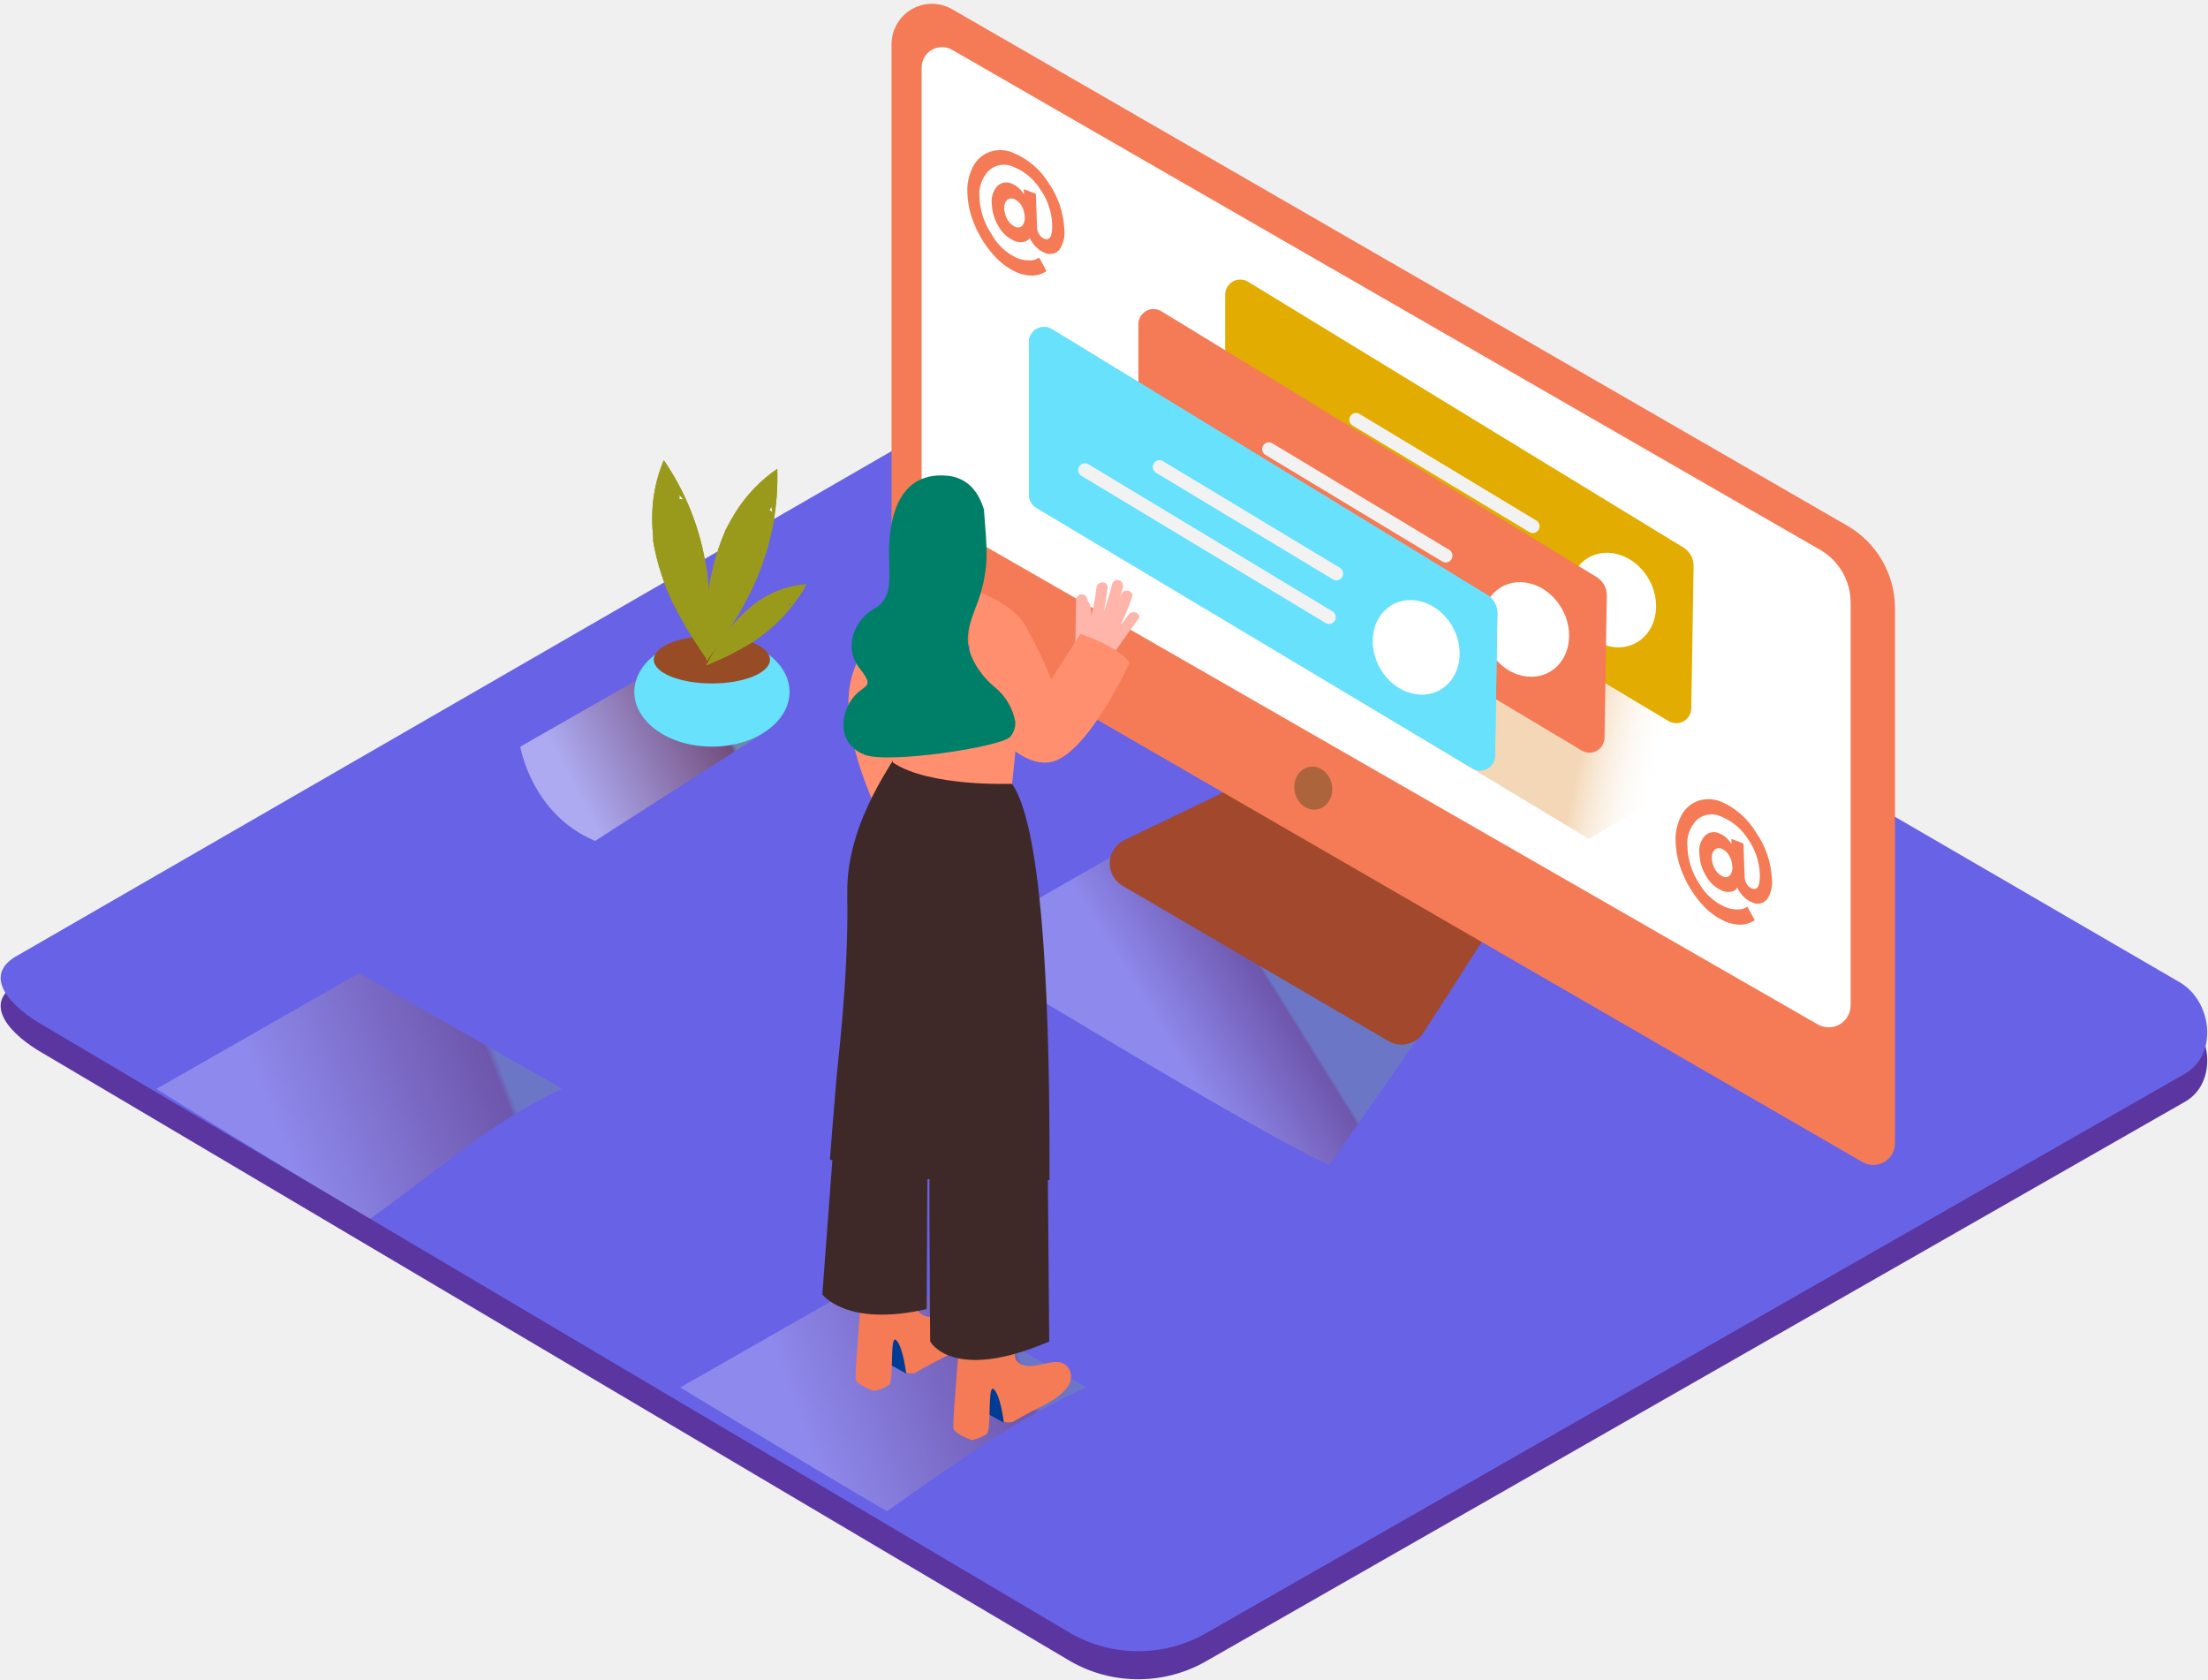
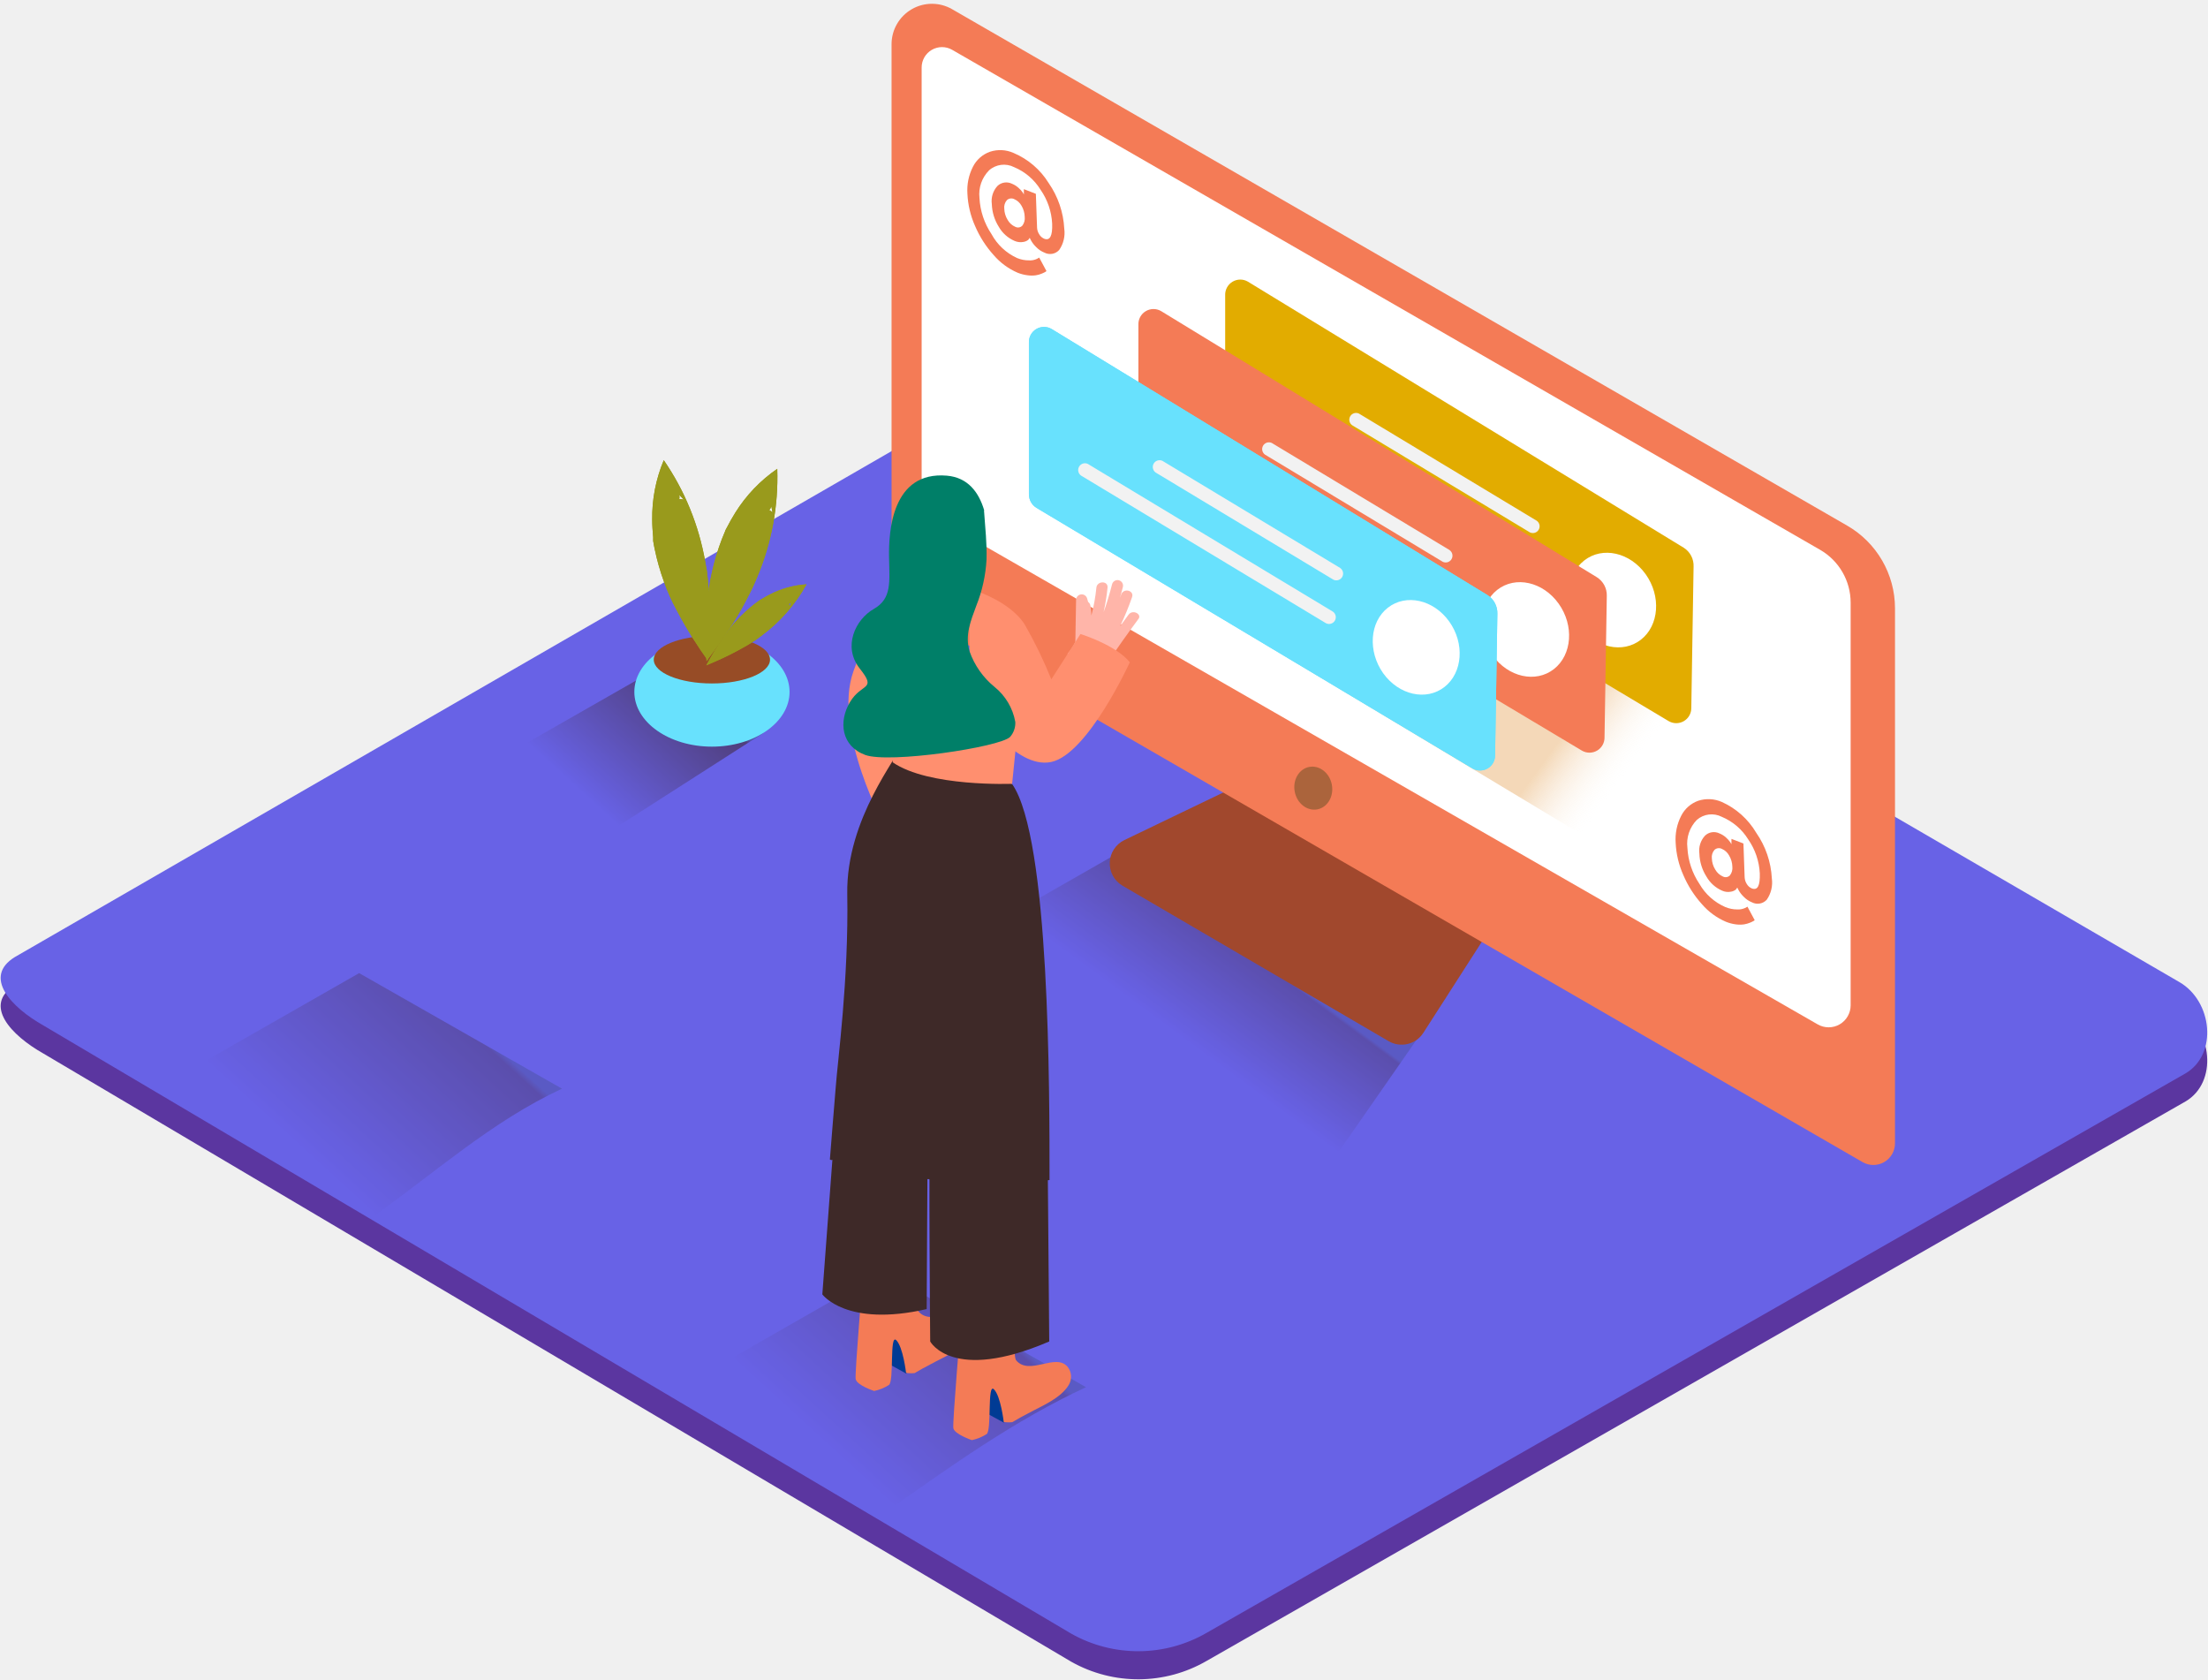
- <svg xmlns="http://www.w3.org/2000/svg" width="100%" height="100%" viewBox="0 0 472 359" version="1.1" xml:space="preserve" style="fill-rule:evenodd;clip-rule:evenodd;stroke-linejoin:round;stroke-miterlimit:2;">
-   <g>
-     <path d="M229.018,355.203L9.313,225.211C2.318,221.273 -3.677,214.821 3.138,210.589L223.625,83.367C226.93,81.315 231.952,79.968 235.321,81.93L465.916,215.937C472.91,220.003 474.166,231.329 467.196,235.433L257.972,354.998C249.049,360.181 238.015,360.26 229.019,355.203L229.018,355.203Z" style="fill:rgb(91,54,160);fill-rule:nonzero;" />
-     <path d="M229.018,349.203L9.313,219.211C2.318,215.273 -3.677,208.821 3.138,204.589L223.625,77.367C226.93,75.315 231.952,73.968 235.321,75.93L465.916,209.937C472.91,214.003 474.166,225.329 467.196,229.433L257.972,348.998C249.049,354.181 238.015,354.26 229.019,349.203L229.018,349.203Z" style="fill:rgb(104,98,230);fill-rule:nonzero;" />
-     <path d="M247.133,177.693L203.78,202.46C203.78,202.46 270.563,243.26 284.219,249.006L309.187,213.093" style="fill:url(#_Linear1);fill-rule:nonzero;" />
-     <path d="M232.157,296.513L188.792,271.798L145.428,296.565C145.428,296.565 168.013,310.365 189.599,323.038C203.307,313.328 217.027,303.517 232.157,296.513Z" style="fill:url(#_Linear2);fill-rule:nonzero;" />
-     <path d="M138.728,143.883L111.223,159.595C111.223,159.595 113.554,173.999 127.211,179.745L163.221,156.658" style="fill:url(#_Linear3);fill-rule:nonzero;" />
-     <ellipse cx="152.192" cy="147.898" rx="16.59" ry="11.697" style="fill:rgb(104,225,253);" />
-     <ellipse cx="152.179" cy="140.997" rx="12.426" ry="5.092" style="fill:rgb(151,76,38);" />
-     <path d="M151.73,132.506C151.73,130.21 151.654,127.915 151.474,125.619C151.423,125.02 151.368,124.426 151.308,123.836L151.18,122.669C151.18,122.322 151,121.386 151,121.476C150.923,121.006 150.842,120.54 150.757,120.078C149.402,112.285 146.378,104.877 141.892,98.363C140.204,102.385 139.362,106.712 139.419,111.073C139.419,112.357 139.522,113.639 139.624,114.845L139.624,115.602C139.727,116.217 139.842,116.884 139.97,117.448C140.459,119.788 141.114,122.09 141.93,124.336C142.664,126.404 143.56,128.411 144.608,130.339C145.739,132.509 146.965,134.627 148.284,136.688C149.235,138.192 150.231,139.668 151.269,141.113C151.577,138.253 151.718,135.379 151.73,132.506ZM145.21,106.687C145.276,106.392 145.276,106.085 145.21,105.79C145.526,106.114 145.838,106.448 146.145,106.79C145.837,106.702 145.517,106.668 145.197,106.687L145.21,106.687Z" style="fill:rgb(153,154,28);fill-rule:nonzero;" />
-     <path d="M155.996,134.276C157.266,132.36 158.434,130.378 159.494,128.338C159.776,127.808 160.049,127.278 160.314,126.748L160.839,125.683L161.339,124.58L161.889,123.297C164.96,115.999 166.415,108.123 166.155,100.21C162.554,102.68 159.501,105.868 157.188,109.573C156.524,110.642 155.904,111.737 155.33,112.857L155.074,113.331L155.01,113.537C154.767,114.114 154.523,114.691 154.293,115.281C153.443,117.516 152.753,119.809 152.23,122.143C151.732,124.282 151.402,126.456 151.244,128.646C151.018,131.08 150.907,133.524 150.911,135.969C150.911,137.88 150.911,139.625 151.026,141.305C152.73,139.035 154.446,136.7 155.996,134.276ZM164.452,109.022C164.652,108.796 164.801,108.529 164.887,108.239C164.981,108.684 165.062,109.112 165.131,109.522C164.931,109.322 164.701,109.154 164.451,109.022L164.452,109.022Z" style="fill:rgb(153,154,28);fill-rule:nonzero;" />
-     <path d="M155.907,139.997C157.211,139.348 158.493,138.655 159.75,137.919L160.71,137.329L161.339,136.931L161.954,136.495L162.671,135.969C166.677,133.025 169.998,129.249 172.407,124.9C169.672,125.076 167.003,125.814 164.567,127.068C163.862,127.428 163.183,127.825 162.504,128.235L162.21,128.415L162.107,128.505L161.159,129.21C159.978,130.143 158.865,131.159 157.829,132.25C156.871,133.244 155.993,134.312 155.202,135.443C154.313,136.702 153.458,137.985 152.64,139.291C152.06,140.249 151.509,141.225 150.987,142.216C152.64,141.523 154.293,140.805 155.907,139.996L155.907,139.997ZM168.615,129.095C168.796,129.038 168.963,128.941 169.102,128.812C169.008,129.086 168.906,129.355 168.794,129.62C168.761,129.441 168.7,129.268 168.615,129.107L168.615,129.095ZM151.73,132.506C151.73,130.21 151.654,127.915 151.474,125.619C151.423,125.02 151.368,124.426 151.308,123.836L151.18,122.669C151.18,122.322 151,121.386 151,121.476C150.923,121.006 150.842,120.54 150.757,120.078C149.402,112.285 146.378,104.877 141.892,98.363C140.204,102.385 139.362,106.712 139.419,111.073C139.419,112.357 139.522,113.639 139.624,114.845L139.624,115.602C139.727,116.217 139.842,116.884 139.97,117.448C140.459,119.788 141.114,122.09 141.93,124.336C142.664,126.404 143.56,128.411 144.608,130.339C145.739,132.509 146.965,134.627 148.284,136.688C149.235,138.192 150.231,139.668 151.269,141.113C151.577,138.253 151.718,135.379 151.73,132.506ZM145.21,106.687C145.276,106.392 145.276,106.085 145.21,105.79C145.526,106.114 145.838,106.448 146.145,106.79C145.837,106.702 145.517,106.668 145.197,106.687L145.21,106.687Z" style="fill:rgb(153,154,28);fill-rule:nonzero;" />
-     <path d="M155.996,134.276C157.266,132.36 158.434,130.378 159.494,128.338C159.776,127.808 160.049,127.278 160.314,126.748L160.839,125.683L161.339,124.58L161.889,123.297C164.96,115.999 166.415,108.123 166.155,100.21C162.554,102.68 159.501,105.868 157.188,109.573C156.524,110.642 155.904,111.737 155.33,112.857L155.074,113.331L155.01,113.537C154.767,114.114 154.523,114.691 154.293,115.281C153.443,117.516 152.753,119.809 152.23,122.143C151.732,124.282 151.402,126.456 151.244,128.646C151.018,131.08 150.907,133.524 150.911,135.969C150.911,137.88 150.911,139.625 151.026,141.305C152.73,139.035 154.446,136.7 155.996,134.276ZM164.452,109.022C164.652,108.796 164.801,108.529 164.887,108.239C164.981,108.684 165.062,109.112 165.131,109.522C164.931,109.322 164.701,109.154 164.451,109.022L164.452,109.022Z" style="fill:rgb(153,154,28);fill-rule:nonzero;" />
-     <path d="M155.907,139.997C157.211,139.348 158.493,138.655 159.75,137.919L160.71,137.329L161.339,136.931L161.954,136.495L162.671,135.969C166.677,133.025 169.998,129.249 172.407,124.9C169.672,125.076 167.003,125.814 164.567,127.068C163.862,127.428 163.183,127.825 162.504,128.235L162.21,128.415L162.107,128.505L161.159,129.21C159.978,130.143 158.865,131.159 157.829,132.25C156.871,133.244 155.993,134.312 155.202,135.443C154.313,136.702 153.458,137.985 152.64,139.291C152.06,140.249 151.509,141.225 150.987,142.216C152.64,141.523 154.293,140.805 155.907,139.996L155.907,139.997ZM168.615,129.095C168.796,129.038 168.963,128.941 169.102,128.812C169.008,129.086 168.906,129.355 168.794,129.62C168.761,129.441 168.7,129.268 168.615,129.107L168.615,129.095Z" style="fill:rgb(153,154,28);fill-rule:nonzero;" />
-     <path d="M264.35,168.022L240.356,179.565C238.446,180.485 237.226,182.427 237.226,184.547C237.226,186.512 238.274,188.336 239.972,189.325L296.839,222.545C299.378,224.03 302.68,223.238 304.269,220.763L318.092,199.24" style="fill:rgb(161,72,45);fill-rule:nonzero;" />
-     <path d="M394.854,112.344L203.524,1.962C200.857,0.426 197.562,0.43 194.898,1.972C192.233,3.516 190.586,6.372 190.586,9.452L190.586,124.285C190.586,126.847 191.955,129.222 194.173,130.505L398.146,248.39C399.576,249.22 401.347,249.221 402.778,248.393C404.21,247.565 405.093,246.029 405.09,244.375L405.09,130.018C405.086,122.729 401.174,115.975 394.854,112.344Z" style="fill:rgb(244,123,86);fill-rule:nonzero;" />
-     <path d="M203.537,10.646L389.089,117.526C393.117,119.85 395.608,124.161 395.609,128.812L395.609,214.888C395.607,216.562 394.712,218.113 393.265,218.953C391.818,219.792 390.029,219.797 388.577,218.967L199.348,110.304C197.908,109.477 197.017,107.938 197.017,106.277L197.017,14.429C197.017,12.874 197.844,11.437 199.188,10.657C200.53,9.878 202.192,9.874 203.538,10.646L203.537,10.646Z" style="fill:white;fill-rule:nonzero;" />
-     <g transform="matrix(0.981959,-0.189095,0.189095,0.981959,-26.7911,56.1256)">
-       <ellipse cx="280.738" cy="168.465" rx="4.036" ry="4.617" style="fill:rgb(171,100,60);" />
-     </g>
-     <path d="M253.41,127.427L339.64,179.296L382.235,154.503L306.126,110.15" style="fill:url(#_Linear4);fill-rule:nonzero;" />
-     <path d="M359.97,117.102L266.746,60.192C265.731,59.605 264.473,59.615 263.468,60.22C262.462,60.825 261.862,61.931 261.903,63.104L261.903,95.53C261.895,96.721 262.514,97.833 263.53,98.454L356.742,154.158C357.739,154.725 358.962,154.718 359.952,154.138C360.941,153.559 361.55,152.494 361.546,151.348L362.033,121.118C362.106,119.51 361.319,117.98 359.97,117.103L359.97,117.102Z" style="fill:rgb(226,172,0);fill-rule:nonzero;" />
-     <path d="M337.667,133.789C341.01,138.47 346.89,139.779 350.785,136.726C354.679,133.673 355.128,127.402 351.785,122.733C348.44,118.064 342.56,116.743 338.665,119.796C334.771,122.848 334.323,129.107 337.667,133.789Z" style="fill:white;fill-rule:nonzero;" />
-     <path d="M328.52,111.318L290.497,88.398C289.824,88.083 289.011,88.335 288.635,88.976C288.258,89.618 288.434,90.451 289.037,90.886L327.059,113.806C327.732,114.121 328.545,113.869 328.921,113.228C329.298,112.587 329.123,111.754 328.52,111.318ZM326.957,120.63L274.547,89.039C274.395,88.987 274.236,88.96 274.076,88.96C273.281,88.96 272.626,89.615 272.626,90.41C272.626,90.842 272.819,91.252 273.151,91.527L325.496,123.13C326.169,123.445 326.982,123.193 327.358,122.552C327.735,121.911 327.56,121.078 326.957,120.642L326.957,120.629L326.957,120.63Z" style="fill:rgb(242,242,242);fill-rule:nonzero;" />
-     <path d="M341.369,123.387L248.196,66.49C247.181,65.903 245.923,65.913 244.918,66.518C243.912,67.123 243.312,68.229 243.353,69.402L243.353,101.813C243.338,103.007 243.952,104.124 244.968,104.751L338.179,160.454C339.187,161.034 340.429,161.024 341.427,160.429C342.425,159.834 343.026,158.743 342.996,157.581L343.483,127.351C343.527,125.751 342.722,124.242 341.369,123.387Z" style="fill:rgb(244,123,86);fill-rule:nonzero;" />
-     <path d="M319.065,140.074C322.409,144.755 328.289,146.064 332.184,143.011C336.078,139.958 336.526,133.686 333.183,129.018C329.839,124.348 323.959,123.028 320.065,126.08C316.17,129.133 315.722,135.392 319.065,140.074Z" style="fill:white;fill-rule:nonzero;" />
-     <path d="M309.918,117.602L271.87,94.682C271.197,94.367 270.384,94.619 270.008,95.26C269.631,95.902 269.807,96.735 270.41,97.17L308.432,120.09C309.105,120.405 309.918,120.153 310.294,119.512C310.671,118.871 310.496,118.038 309.893,117.602L309.918,117.602ZM308.343,126.978L255.946,95.336C255.272,95.021 254.46,95.273 254.084,95.915C253.707,96.557 253.883,97.39 254.486,97.825L306.895,129.415C307.568,129.73 308.381,129.478 308.757,128.837C309.134,128.195 308.958,127.362 308.355,126.927L308.343,126.978Z" style="fill:rgb(242,242,242);fill-rule:nonzero;" />
-     <path d="M317.99,127.21L224.79,70.313C223.775,69.725 222.517,69.736 221.512,70.34C220.507,70.945 219.907,72.051 219.948,73.224L219.948,105.636C219.94,106.827 220.559,107.939 221.575,108.56L314.786,164.264C315.794,164.844 317.036,164.834 318.035,164.238C319.032,163.643 319.633,162.552 319.603,161.391L320.09,131.16C320.132,129.568 319.333,128.066 317.99,127.21Z" style="fill:rgb(104,225,253);fill-rule:nonzero;" />
-     <path d="M317.99,127.21L224.79,70.313C223.775,69.725 222.517,69.736 221.512,70.34C220.507,70.945 219.907,72.051 219.948,73.224L219.948,105.636C219.94,106.827 220.559,107.939 221.575,108.56L314.786,164.264C315.794,164.844 317.036,164.834 318.035,164.238C319.032,163.643 319.633,162.552 319.603,161.391L320.09,131.16C320.132,129.568 319.333,128.066 317.99,127.21Z" style="fill:rgb(104,225,253);fill-rule:nonzero;" />
-     <path d="M295.673,143.896C299.016,148.577 304.897,149.886 308.791,146.833C312.686,143.78 313.134,137.508 309.791,132.84C306.447,128.171 300.566,126.85 296.672,129.903C292.778,132.955 292.368,139.214 295.672,143.896L295.673,143.896Z" style="fill:white;fill-rule:nonzero;" />
-     <path d="M286.526,121.425L248.491,98.505C247.818,98.19 247.005,98.442 246.629,99.083C246.252,99.724 246.427,100.557 247.03,100.993L285.053,123.913C285.726,124.228 286.539,123.976 286.915,123.335C287.292,122.693 287.116,121.86 286.513,121.425L286.526,121.425ZM284.95,130.75L232.541,99.158C231.867,98.843 231.055,99.095 230.679,99.737C230.302,100.379 230.478,101.212 231.081,101.647L283.49,133.237C284.163,133.552 284.976,133.3 285.352,132.659C285.729,132.017 285.553,131.184 284.95,130.749L284.95,130.75Z" style="fill:rgb(242,242,242);fill-rule:nonzero;" />
-     <path d="M195.672,124.028C189.649,129.22 185.093,135.903 182.464,143.408C177.826,156.235 189.42,177.192 189.42,177.192L207.458,162.892" style="fill:rgb(255,143,111);fill-rule:nonzero;" />
-     <path d="M193.724,293.602L188.831,290.896L190.111,283.893C190.111,283.893 197.401,284.585 198.041,287.176" style="fill:rgb(0,59,148);fill-rule:nonzero;" />
-     <path d="M195.518,293.5C196.62,292.82 197.773,292.217 198.913,291.614C201.743,290.062 205.831,288.459 207.573,285.547C208.302,284.344 208.21,282.807 207.343,281.699C204.78,278.595 199.169,283.7 196.299,280.263C195.736,279.583 195.467,268.796 195.467,268.796L184.552,271.746C184.552,271.746 182.707,293.422 182.912,294.756C183.117,296.09 186.871,297.322 186.871,297.322C187.989,297.084 189.056,296.65 190.022,296.039C191.162,295.205 190.124,285.034 191.585,286.458C193.045,287.882 193.685,293.448 193.685,293.448C194.292,293.54 194.907,293.558 195.518,293.499L195.518,293.5Z" style="fill:rgb(244,123,86);fill-rule:nonzero;" />
-     <path d="M214.568,304.08L209.674,301.413L210.954,294.41C210.954,294.41 218.244,295.103 218.884,297.693" style="fill:rgb(0,59,148);fill-rule:nonzero;" />
-     <path d="M216.412,303.978C217.514,303.298 218.667,302.696 219.807,302.093C222.638,300.541 226.725,298.938 228.467,296.026C229.196,294.823 229.104,293.286 228.237,292.178C225.674,289.074 220.063,294.179 217.194,290.742C216.63,290.062 216.361,279.275 216.361,279.275L205.446,282.225C205.446,282.225 203.589,303.978 203.794,305.261C203.999,306.543 207.752,307.826 207.752,307.826C208.87,307.588 209.937,307.154 210.904,306.543C212.044,305.71 211.006,295.539 212.467,296.963C213.927,298.386 214.567,303.953 214.567,303.953C215.179,304.037 215.798,304.046 216.412,303.978Z" style="fill:rgb(244,123,86);fill-rule:nonzero;" />
-     <path d="M179.005,233.614L175.789,276.672C175.789,276.672 180.914,283.752 198.093,279.814L198.259,250.788M198.849,242.144C198.477,245.85 198.849,286.74 198.849,286.74C198.849,286.74 203.601,295.641 224.291,286.74L223.996,251.994" style="fill:rgb(62,41,40);fill-rule:nonzero;" />
-     <path d="M177.403,247.838C178.813,248.813 179.299,243.798 180.773,244.658C186.132,247.775 191.821,250.287 197.734,252.148L197.862,252.148C198.021,252.071 198.195,252.03 198.372,252.03C198.833,252.03 199.252,252.304 199.438,252.725C203.091,253.816 206.809,254.673 210.571,255.29C215.401,256.06 219.397,252.482 224.355,252.238C224.355,233.23 224.445,179.129 216.361,167.586L192.443,159.531C192.328,161.506 180.837,174.845 181.118,191.109C181.438,209.437 179.056,226.727 178.646,232.46C178.582,233.435 177.455,246.8 177.403,247.838Z" style="fill:rgb(62,41,40);fill-rule:nonzero;" />
-     <path d="M218.564,145.73L216.361,167.534C216.361,167.534 198.516,168.253 190.829,162.943L190.829,144.447" style="fill:rgb(255,143,111);fill-rule:nonzero;" />
-     <path d="M241.252,131.378L239.433,133.866C240.403,131.842 241.259,129.766 241.995,127.646C242.508,126.196 240.189,125.619 239.677,127.068L239.407,127.812C239.63,127.042 239.839,126.269 240.035,125.49C240.062,125.39 240.075,125.287 240.075,125.183C240.075,124.528 239.536,123.988 238.88,123.988C238.326,123.988 237.841,124.373 237.716,124.913C237.214,126.926 236.611,128.912 235.91,130.865C236.302,129.131 236.584,127.374 236.756,125.605C236.91,124.08 234.514,124.144 234.373,125.605C234.174,127.619 233.814,129.614 233.297,131.57C233.297,130.886 233.233,130.202 233.105,129.518C233.07,129.173 232.887,128.859 232.605,128.658C232.54,128.39 232.463,128.124 232.375,127.863C232.211,127.374 231.75,127.043 231.234,127.043C230.582,127.043 230.043,127.572 230.03,128.223L229.876,137.201C229.443,138.131 228.877,138.996 228.198,139.766C229.351,140.564 230.463,141.42 231.529,142.331C232.48,143.136 233.387,143.992 234.245,144.896C235.011,143.942 235.75,142.967 236.461,141.972C236.549,141.897 236.627,141.811 236.691,141.715C238.825,138.554 241.029,135.441 243.302,132.378C244.25,131.326 242.162,130.159 241.252,131.378Z" style="fill:rgb(255,181,169);fill-rule:nonzero;" />
-     <path d="M207.24,125.85C207.24,125.85 215.67,128.12 219.09,133.545C221.232,137.301 223.12,141.196 224.74,145.205L230.965,135.52C230.965,135.52 238.524,137.842 241.521,141.562C241.521,141.562 232.554,161.185 224.739,162.866C216.925,164.546 208.623,151.348 208.623,151.348C208.623,151.348 206.907,156.863 207.24,150.976" style="fill:rgb(255,143,111);fill-rule:nonzero;" />
-     <path d="M212.595,146.82C210.145,144.824 208.295,142.186 207.253,139.202C206.24,135.752 207.509,132.724 208.687,129.518C209.963,126.339 210.708,122.972 210.891,119.552C210.993,116.192 210.609,112.832 210.378,109.483C210.345,109.34 210.345,109.19 210.378,109.047C209.251,105.264 206.945,102.057 202.398,101.672C190.624,100.672 189.958,113.729 190.048,119.039C190.138,124.349 190.701,127.94 186.794,130.159C182.886,132.378 180.068,138.201 183.796,142.909C187.524,147.615 184.18,145.897 181.695,150.078C179.21,154.259 179.85,159.48 184.949,161.365C190.048,163.25 213.748,159.71 215.925,157.517C216.698,156.633 217.098,155.483 217.04,154.311C216.509,151.361 214.93,148.7 212.595,146.821L212.595,146.82Z" style="fill:rgb(0,127,104);fill-rule:nonzero;" />
-     <path d="M224.176,39.132C226.171,42.008 227.325,45.384 227.506,48.88C227.729,50.48 227.341,52.107 226.418,53.433C225.613,54.32 224.297,54.549 223.24,53.985C222.593,53.727 222.007,53.333 221.524,52.831C221.089,52.423 220.718,51.951 220.422,51.433L220.115,50.83C220.031,50.988 219.928,51.134 219.807,51.266C219.502,51.504 219.14,51.659 218.757,51.715C218.116,51.834 217.454,51.753 216.861,51.484C215.445,50.87 214.266,49.812 213.504,48.47C212.585,47.011 212.072,45.333 212.018,43.609C211.828,42.214 212.265,40.804 213.21,39.761C214.039,38.96 215.289,38.764 216.323,39.273C216.836,39.478 217.309,39.773 217.719,40.146C218.069,40.443 218.378,40.783 218.641,41.159L218.871,41.569L218.871,40.428L221.434,41.428L221.69,48.637C221.708,49.153 221.868,49.654 222.152,50.086C222.392,50.503 222.761,50.831 223.202,51.022C224.44,51.51 225.012,50.441 224.919,47.816C224.79,45.217 223.933,42.705 222.446,40.569C221.111,38.397 219.125,36.701 216.771,35.721C215.027,34.833 212.906,35.104 211.441,36.401C209.892,37.96 209.132,40.142 209.379,42.326C209.525,45.075 210.41,47.734 211.941,50.022C213.159,52.28 215.079,54.081 217.411,55.152C218.223,55.492 219.095,55.662 219.974,55.652C220.546,55.691 221.119,55.585 221.639,55.345L222.152,55.062L223.702,57.948L223.445,58.128C223.202,58.265 222.95,58.385 222.69,58.487C222.28,58.664 221.85,58.785 221.408,58.847C220.843,58.923 220.27,58.923 219.705,58.847C218.962,58.758 218.235,58.573 217.54,58.295C215.567,57.445 213.813,56.155 212.415,54.524C210.757,52.689 209.415,50.591 208.444,48.316C207.471,46.143 206.915,43.806 206.804,41.428C206.666,39.428 207.074,37.429 207.983,35.644C208.737,34.147 210.041,32.997 211.621,32.437C213.276,31.891 215.077,31.983 216.668,32.694C219.777,34.01 222.401,36.26 224.176,39.132ZM218.526,48.252C218.946,47.714 219.136,47.031 219.051,46.353C219.031,45.517 218.797,44.701 218.372,43.981C218.025,43.353 217.48,42.857 216.822,42.57C216.306,42.304 215.676,42.386 215.246,42.775C214.799,43.284 214.594,43.963 214.683,44.635C214.712,45.481 214.963,46.304 215.413,47.02C215.783,47.672 216.353,48.185 217.04,48.483C217.532,48.735 218.134,48.642 218.526,48.252M375.433,178.013C377.432,180.887 378.585,184.265 378.763,187.761C378.986,189.361 378.598,190.988 377.675,192.314C376.868,193.197 375.556,193.425 374.498,192.866C373.852,192.604 373.267,192.211 372.781,191.712C372.348,191.301 371.977,190.83 371.679,190.313L371.372,189.711C371.285,189.867 371.182,190.013 371.064,190.147C370.76,190.387 370.398,190.542 370.014,190.596C369.379,190.724 368.72,190.647 368.131,190.378C366.713,189.761 365.534,188.698 364.774,187.351C363.847,185.89 363.329,184.207 363.275,182.477C363.078,181.082 363.516,179.669 364.467,178.629C365.292,177.83 366.537,177.635 367.567,178.142C368.081,178.346 368.554,178.641 368.963,179.014C369.313,179.316 369.623,179.661 369.886,180.04L370.129,180.45L370.129,179.309L372.691,180.296L372.948,187.505C372.97,188.02 373.129,188.52 373.408,188.954C373.65,189.371 374.018,189.699 374.459,189.89C375.74,190.378 376.266,189.313 376.189,186.684C376.059,184.081 375.202,181.565 373.716,179.424C372.381,177.26 370.4,175.569 368.054,174.589C366.312,173.702 364.194,173.967 362.724,175.256C361.182,176.833 360.442,179.031 360.714,181.22C360.857,183.969 361.743,186.628 363.275,188.915C364.54,191.119 366.481,192.86 368.81,193.879C369.622,194.217 370.493,194.392 371.372,194.392C371.944,194.425 372.515,194.32 373.037,194.084L373.55,193.802L375.1,196.688L374.844,196.868C374.6,197.005 374.348,197.125 374.088,197.227C373.676,197.397 373.246,197.517 372.807,197.586C372.237,197.662 371.66,197.662 371.09,197.586C370.351,197.493 369.628,197.303 368.938,197.022C366.966,196.176 365.213,194.89 363.813,193.263C362.155,191.423 360.814,189.321 359.843,187.043C358.869,184.87 358.313,182.533 358.203,180.155C358.064,178.16 358.471,176.164 359.381,174.383C360.137,172.885 361.44,171.732 363.019,171.164C364.679,170.624 366.482,170.715 368.079,171.421C371.152,172.806 373.722,175.109 375.433,178.013ZM369.783,187.133C370.208,186.597 370.402,185.913 370.321,185.234C370.299,184.397 370.061,183.58 369.63,182.862C369.289,182.233 368.748,181.736 368.092,181.451C367.579,181.182 366.95,181.258 366.517,181.643C366.062,182.148 365.851,182.829 365.94,183.503C365.97,184.345 366.221,185.163 366.67,185.876C367.039,186.531 367.61,187.048 368.297,187.351C368.786,187.606 369.388,187.518 369.783,187.133" style="fill:rgb(244,123,86);fill-rule:nonzero;" />
-     <path d="M120.139,232.704L76.774,208L33.423,232.754C33.423,232.754 57.545,247.837 79.132,260.51C92.839,250.813 105.022,239.719 120.139,232.703L120.139,232.704Z" style="fill:url(#_Linear5);fill-rule:nonzero;" />
-   </g>
+ <svg xmlns="http://www.w3.org/2000/svg" width="472" height="359">
  <defs>
-     <linearGradient id="_Linear1" x1="0" y1="0" x2="1" y2="0" gradientUnits="userSpaceOnUse" gradientTransform="matrix(-21.4956,13.3498,-13.3498,-21.4956,268.269,203.95)">
-       <stop offset="0" style="stop-color:rgb(120,180,106);stop-opacity:0.25" />
-       <stop offset="0.03" style="stop-color:rgb(127,53,0);stop-opacity:0.25" />
-       <stop offset="1" style="stop-color:white;stop-opacity:0.25" />
+     <linearGradient x1="61.181%" y1="36.82%" x2="40.788%" y2="55.54%" id="a">
+       <stop stop-color="#78B46A" offset="0%" />
+       <stop stop-color="#7F3500" offset="3%" />
+       <stop stop-color="#FFF" offset="100%" />
    </linearGradient>
-     <linearGradient id="_Linear2" x1="0" y1="0" x2="1" y2="0" gradientUnits="userSpaceOnUse" gradientTransform="matrix(-45.3888,17.3934,-17.3934,-45.3888,216.707,286.411)">
-       <stop offset="0" style="stop-color:rgb(120,180,106);stop-opacity:0.25" />
-       <stop offset="0.03" style="stop-color:rgb(127,53,0);stop-opacity:0.25" />
-       <stop offset="1" style="stop-color:white;stop-opacity:0.25" />
+     <linearGradient x1="82.186%" y1="28.519%" x2="29.852%" y2="62.464%" id="b">
+       <stop stop-color="#78B46A" offset="0%" />
+       <stop stop-color="#7F3500" offset="3%" />
+       <stop stop-color="#FFF" offset="100%" />
    </linearGradient>
-     <linearGradient id="_Linear3" x1="0" y1="0" x2="1" y2="0" gradientUnits="userSpaceOnUse" gradientTransform="matrix(-30.7324,16.0504,-16.0504,-30.7324,153.165,151.724)">
-       <stop offset="0" style="stop-color:rgb(120,180,106);stop-opacity:0.46" />
-       <stop offset="0.03" style="stop-color:rgb(127,53,0);stop-opacity:0.46" />
-       <stop offset="1" style="stop-color:white;stop-opacity:0.46" />
+     <linearGradient x1="80.66%" y1="21.864%" x2="21.557%" y2="66.62%" id="c">
+       <stop stop-color="#78B46A" offset="0%" />
+       <stop stop-color="#7F3500" offset="3%" />
+       <stop stop-color="#FFF" offset="100%" />
    </linearGradient>
-     <linearGradient id="_Linear4" x1="0" y1="0" x2="1" y2="0" gradientUnits="userSpaceOnUse" gradientTransform="matrix(-17.4609,-3.67304,3.67304,-17.4609,357.779,152.045)">
-       <stop offset="0" style="stop-color:white;stop-opacity:0" />
-       <stop offset="0.99" style="stop-color:rgb(220,132,30);stop-opacity:0.32" />
-       <stop offset="1" style="stop-color:rgb(220,132,30);stop-opacity:0.32" />
+     <linearGradient x1="81.016%" y1="60.589%" x2="67.462%" y2="55.277%" id="d">
+       <stop stop-color="#FFF" stop-opacity="0" offset="0%" />
+       <stop stop-color="#DC841E" offset="99%" />
    </linearGradient>
-     <linearGradient id="_Linear5" x1="0" y1="0" x2="1" y2="0" gradientUnits="userSpaceOnUse" gradientTransform="matrix(-45.375,18.2667,-18.2667,-45.375,104.689,222.46)">
-       <stop offset="0" style="stop-color:rgb(120,180,106);stop-opacity:0.25" />
-       <stop offset="0.03" style="stop-color:rgb(127,53,0);stop-opacity:0.25" />
-       <stop offset="1" style="stop-color:white;stop-opacity:0.25" />
+     <linearGradient x1="82.183%" y1="27.537%" x2="29.857%" y2="62.324%" id="e">
+       <stop stop-color="#78B46A" offset="0%" />
+       <stop stop-color="#7F3500" offset="3%" />
+       <stop stop-color="#FFF" offset="100%" />
    </linearGradient>
  </defs>
+   <g fill-rule="nonzero" fill="none">
+     <path d="M229.018 355.203L9.313 225.211c-6.995-3.938-12.99-10.39-6.175-14.622L223.625 83.367c3.305-2.052 8.327-3.399 11.696-1.437l230.595 134.007c6.994 4.066 8.25 15.392 1.28 19.496L257.972 354.998a29.178 29.178 0 01-28.953.205z" fill="#5B36A0" />
+     <path d="M229.018 349.203L9.313 219.211c-6.995-3.938-12.99-10.39-6.175-14.622L223.625 77.367c3.305-2.052 8.327-3.399 11.696-1.437l230.595 134.007c6.994 4.066 8.25 15.392 1.28 19.496L257.972 348.998a29.178 29.178 0 01-28.953.205z" fill="#6862E6" />
+     <path d="M247.133 177.693L203.78 202.46s66.783 40.8 80.439 46.546l24.968-35.913" fill="url(#a)" opacity=".25" style="mix-blend-mode:multiply" />
+     <path d="M232.157 296.513l-43.365-24.715-43.364 24.767s22.585 13.8 44.171 26.473c13.708-9.71 27.428-19.521 42.558-26.525z" fill="url(#b)" opacity=".25" style="mix-blend-mode:multiply" />
+     <path d="M138.728 143.883l-27.505 15.712s2.331 14.404 15.988 20.15l36.01-23.087" fill="url(#c)" opacity=".46" style="mix-blend-mode:multiply" />
+     <ellipse fill="#68E1FD" cx="152.192" cy="147.898" rx="16.59" ry="11.697" />
+     <ellipse fill="#974C26" cx="152.179" cy="140.997" rx="12.426" ry="5.092" />
+     <path d="M151.73 132.506c0-2.296-.076-4.591-.256-6.887-.051-.599-.106-1.193-.166-1.783l-.128-1.167c0-.347-.18-1.283-.18-1.193-.077-.47-.158-.936-.243-1.398a54.855 54.855 0 00-8.865-21.715 31.778 31.778 0 00-2.473 12.71c0 1.284.103 2.566.205 3.772v.757c.103.615.218 1.282.346 1.846a50.222 50.222 0 001.96 6.888 41.928 41.928 0 002.678 6.003 82.454 82.454 0 003.676 6.349 90.88 90.88 0 002.985 4.425c.308-2.86.449-5.734.461-8.607zm-6.52-25.819a2.067 2.067 0 000-.897c.316.324.628.658.935 1a2.84 2.84 0 00-.948-.103h.013z" fill="#999A1C" />
+     <path d="M155.996 134.276a65.015 65.015 0 003.498-5.938c.282-.53.555-1.06.82-1.59l.525-1.065.5-1.103.55-1.283a54.876 54.876 0 004.266-23.087 31.728 31.728 0 00-8.967 9.363 45.938 45.938 0 00-1.858 3.284l-.256.474-.064.206c-.243.577-.487 1.154-.717 1.744a50.22 50.22 0 00-2.063 6.862 41.95 41.95 0 00-.986 6.503 77.621 77.621 0 00-.333 7.323c0 1.911 0 3.656.115 5.336 1.704-2.27 3.42-4.605 4.97-7.029zm8.456-25.254c.2-.226.349-.493.435-.783.094.445.175.873.244 1.283-.2-.2-.43-.368-.68-.5z" fill="#999A1C" />
+     <path d="M155.907 139.997a64.687 64.687 0 003.843-2.078l.96-.59.629-.398.615-.436.717-.526a34.464 34.464 0 009.736-11.069 19.928 19.928 0 00-7.84 2.168c-.705.36-1.384.757-2.063 1.167l-.294.18-.103.09-.948.705a31.541 31.541 0 00-3.33 3.04 26.351 26.351 0 00-2.627 3.193 83.516 83.516 0 00-2.562 3.848 55.792 55.792 0 00-1.653 2.925c1.653-.693 3.306-1.411 4.92-2.22zm12.708-10.902a1.28 1.28 0 00.487-.283c-.094.274-.196.543-.308.808a1.797 1.797 0 00-.179-.513v-.012zM151.73 132.506c0-2.296-.076-4.591-.256-6.887-.051-.599-.106-1.193-.166-1.783l-.128-1.167c0-.347-.18-1.283-.18-1.193-.077-.47-.158-.936-.243-1.398a54.855 54.855 0 00-8.865-21.715 31.778 31.778 0 00-2.473 12.71c0 1.284.103 2.566.205 3.772v.757c.103.615.218 1.282.346 1.846a50.222 50.222 0 001.96 6.888 41.928 41.928 0 002.678 6.003 82.454 82.454 0 003.676 6.349 90.88 90.88 0 002.985 4.425c.308-2.86.449-5.734.461-8.607zm-6.52-25.819a2.067 2.067 0 000-.897c.316.324.628.658.935 1a2.84 2.84 0 00-.948-.103h.013z" fill="#999A1C" />
+     <path d="M155.996 134.276a65.015 65.015 0 003.498-5.938c.282-.53.555-1.06.82-1.59l.525-1.065.5-1.103.55-1.283a54.876 54.876 0 004.266-23.087 31.728 31.728 0 00-8.967 9.363 45.938 45.938 0 00-1.858 3.284l-.256.474-.064.206c-.243.577-.487 1.154-.717 1.744a50.22 50.22 0 00-2.063 6.862 41.95 41.95 0 00-.986 6.503 77.621 77.621 0 00-.333 7.323c0 1.911 0 3.656.115 5.336 1.704-2.27 3.42-4.605 4.97-7.029zm8.456-25.254c.2-.226.349-.493.435-.783.094.445.175.873.244 1.283-.2-.2-.43-.368-.68-.5z" fill="#999A1C" />
+     <path d="M155.907 139.997a64.687 64.687 0 003.843-2.078l.96-.59.629-.398.615-.436.717-.526a34.464 34.464 0 009.736-11.069 19.928 19.928 0 00-7.84 2.168c-.705.36-1.384.757-2.063 1.167l-.294.18-.103.09-.948.705a31.541 31.541 0 00-3.33 3.04 26.351 26.351 0 00-2.627 3.193 83.516 83.516 0 00-2.562 3.848 55.792 55.792 0 00-1.653 2.925c1.653-.693 3.306-1.411 4.92-2.22zm12.708-10.902a1.28 1.28 0 00.487-.283c-.094.274-.196.543-.308.808a1.797 1.797 0 00-.179-.513v-.012z" fill="#999A1C" />
+     <path d="M264.35 168.022l-23.994 11.543a5.53 5.53 0 00-.384 9.76l56.867 33.22a5.518 5.518 0 007.43-1.782l13.823-21.523" fill="#A1482D" />
+     <path d="M394.854 112.344L203.524 1.962a8.626 8.626 0 00-8.626.01 8.644 8.644 0 00-4.312 7.48v114.833a7.184 7.184 0 003.587 6.22L398.146 248.39a4.62 4.62 0 004.632.003 4.631 4.631 0 002.312-4.018V130.018a20.398 20.398 0 00-10.236-17.674z" fill="#F47B56" />
+     <path d="M203.537 10.646l185.552 106.88a13.034 13.034 0 016.52 11.286v86.076a4.708 4.708 0 01-2.344 4.065 4.697 4.697 0 01-4.688.014L199.348 110.304a4.643 4.643 0 01-2.331-4.027V14.429c0-1.555.827-2.992 2.171-3.772a4.351 4.351 0 014.35-.011z" fill="#FFF" />
+     <ellipse fill="#AB643C" transform="rotate(-10.9 280.738 168.465)" cx="280.738" cy="168.465" rx="4.036" ry="4.617" />
+     <path fill="url(#d)" opacity=".32" d="M253.41 127.427l86.23 51.869 42.595-24.793-76.109-44.353" />
+     <path d="M359.97 117.102l-93.224-56.91a3.225 3.225 0 00-3.278.028 3.233 3.233 0 00-1.565 2.884V95.53a3.4 3.4 0 001.627 2.924l93.212 55.704c.997.567 2.22.56 3.21-.02a3.22 3.22 0 001.594-2.79l.487-30.23a4.542 4.542 0 00-2.063-4.015z" fill="#E2AC00" />
+     <path d="M337.667 133.789c3.343 4.681 9.223 5.99 13.118 2.937 3.894-3.053 4.343-9.324 1-13.993-3.345-4.669-9.225-5.99-13.12-2.937-3.894 3.052-4.342 9.311-.998 13.993z" fill="#FFF" />
+     <path d="M328.52 111.318l-38.023-22.92a1.447 1.447 0 00-1.862.578 1.45 1.45 0 00.402 1.91l38.022 22.92a1.447 1.447 0 001.862-.578 1.45 1.45 0 00-.401-1.91zM326.957 120.63l-52.41-31.591a1.45 1.45 0 00-1.396 2.488l52.345 31.603a1.447 1.447 0 001.862-.578 1.45 1.45 0 00-.401-1.91v-.013z" fill="#F2F2F2" />
+     <path d="M341.369 123.387L248.196 66.49a3.225 3.225 0 00-3.278.028 3.233 3.233 0 00-1.565 2.884v32.411a3.4 3.4 0 001.615 2.938l93.211 55.703c1.008.58 2.25.57 3.248-.025a3.22 3.22 0 001.569-2.848l.487-30.23a4.542 4.542 0 00-2.114-3.964z" fill="#F47B56" />
+     <path d="M319.065 140.074c3.344 4.681 9.224 5.99 13.119 2.937 3.894-3.053 4.342-9.325.999-13.993-3.344-4.67-9.224-5.99-13.118-2.938-3.895 3.053-4.343 9.312-1 13.994z" fill="#FFF" />
+     <path d="M309.918 117.602l-38.048-22.92a1.447 1.447 0 00-1.862.578 1.45 1.45 0 00.402 1.91l38.022 22.92a1.447 1.447 0 001.862-.578 1.45 1.45 0 00-.401-1.91h.025zM308.343 126.978l-52.397-31.642a1.447 1.447 0 00-1.862.579 1.45 1.45 0 00.402 1.91l52.409 31.59a1.447 1.447 0 001.862-.578 1.45 1.45 0 00-.402-1.91l-.012.051z" fill="#F2F2F2" />
+     <path d="M317.99 127.21l-93.2-56.897a3.225 3.225 0 00-3.278.027 3.233 3.233 0 00-1.564 2.884v32.412a3.4 3.4 0 001.627 2.924l93.211 55.704c1.008.58 2.25.57 3.249-.026a3.22 3.22 0 001.568-2.847l.487-30.231a4.542 4.542 0 00-2.1-3.95z" fill="#68E1FD" />
+     <path d="M317.99 127.21l-93.2-56.897a3.225 3.225 0 00-3.278.027 3.233 3.233 0 00-1.564 2.884v32.412a3.4 3.4 0 001.627 2.924l93.211 55.704c1.008.58 2.25.57 3.249-.026a3.22 3.22 0 001.568-2.847l.487-30.231a4.542 4.542 0 00-2.1-3.95z" fill="#68E1FD" />
+     <path d="M295.673 143.896c3.343 4.681 9.224 5.99 13.118 2.937 3.895-3.053 4.343-9.325 1-13.993-3.344-4.669-9.225-5.99-13.119-2.937-3.894 3.052-4.304 9.311-1 13.993z" fill="#FFF" />
+     <path d="M286.526 121.425l-38.035-22.92a1.447 1.447 0 00-1.862.578 1.45 1.45 0 00.401 1.91l38.023 22.92a1.447 1.447 0 001.862-.578 1.45 1.45 0 00-.402-1.91h.013zM284.95 130.75l-52.409-31.592a1.447 1.447 0 00-1.862.579 1.45 1.45 0 00.402 1.91l52.409 31.59a1.447 1.447 0 001.862-.578 1.45 1.45 0 00-.402-1.91z" fill="#F2F2F2" />
+     <path d="M195.672 124.028a45.406 45.406 0 00-13.208 19.38c-4.638 12.827 6.956 33.784 6.956 33.784l18.038-14.3" fill="#FF8F6F" />
+     <path d="M193.724 293.602l-4.893-2.706 1.28-7.003s7.29.692 7.93 3.283" fill="#003B94" />
+     <path d="M195.518 293.5c1.102-.68 2.255-1.283 3.395-1.886 2.83-1.552 6.918-3.155 8.66-6.067a3.39 3.39 0 00-.23-3.848c-2.563-3.104-8.174 2.001-11.044-1.436-.563-.68-.832-11.467-.832-11.467l-10.915 2.95s-1.845 21.676-1.64 23.01c.205 1.334 3.959 2.566 3.959 2.566a9.666 9.666 0 003.151-1.283c1.14-.834.102-11.005 1.563-9.581 1.46 1.424 2.1 6.99 2.1 6.99.607.092 1.222.11 1.833.051z" fill="#F47B56" />
+     <path d="M214.568 304.08l-4.894-2.667 1.28-7.003s7.29.693 7.93 3.283" fill="#003B94" />
+     <path d="M216.412 303.978c1.102-.68 2.255-1.282 3.395-1.885 2.831-1.552 6.918-3.155 8.66-6.067a3.39 3.39 0 00-.23-3.848c-2.563-3.104-8.174 2.001-11.043-1.436-.564-.68-.833-11.467-.833-11.467l-10.915 2.95s-1.857 21.753-1.652 23.036c.205 1.282 3.958 2.565 3.958 2.565a9.666 9.666 0 003.152-1.283c1.14-.833.102-11.004 1.563-9.58 1.46 1.423 2.1 6.99 2.1 6.99a7.498 7.498 0 001.845.025z" fill="#F47B56" />
+     <path d="M179.005 233.614l-3.216 43.058s5.125 7.08 22.304 3.142l.166-29.026M198.849 242.144c-.372 3.706 0 44.596 0 44.596s4.752 8.901 25.442 0l-.295-34.746" fill="#3E2928" />
+     <path d="M177.403 247.838c1.41.975 1.896-4.04 3.37-3.18a83.77 83.77 0 0016.961 7.49h.128a1.165 1.165 0 011.576.577 89.585 89.585 0 0011.133 2.565c4.83.77 8.826-2.808 13.784-3.052 0-19.008.09-73.109-7.994-84.652l-23.918-8.055c-.115 1.975-11.606 15.314-11.325 31.578.32 18.328-2.062 35.618-2.472 41.351-.064.975-1.191 14.34-1.243 15.378z" fill="#3E2928" />
+     <path d="M218.564 145.73l-2.203 21.804s-17.845.719-25.532-4.591v-18.496" fill="#FF8F6F" />
+     <path d="M241.252 131.378l-1.819 2.488c.97-2.024 1.826-4.1 2.562-6.22.513-1.45-1.806-2.027-2.318-.578l-.27.744c.223-.77.432-1.543.628-2.322a1.195 1.195 0 10-2.319-.577 62.236 62.236 0 01-1.806 5.952 42.54 42.54 0 00.846-5.26c.154-1.525-2.242-1.461-2.383 0a37.916 37.916 0 01-1.076 5.965c0-.684-.064-1.368-.192-2.052a1.206 1.206 0 00-.5-.86 9.29 9.29 0 00-.23-.795 1.204 1.204 0 00-2.345.36l-.154 8.978c-.433.93-.999 1.795-1.678 2.565a41.64 41.64 0 013.331 2.565 34.337 34.337 0 012.716 2.565 65.716 65.716 0 002.216-2.924c.088-.075.166-.161.23-.257a255.44 255.44 0 016.611-9.337c.948-1.052-1.14-2.219-2.05-1z" fill="#FFB5A9" />
+     <path d="M207.24 125.85s8.43 2.27 11.85 7.695a96.553 96.553 0 015.65 11.66l6.225-9.685s7.559 2.322 10.556 6.042c0 0-8.967 19.623-16.782 21.304-7.814 1.68-16.116-11.518-16.116-11.518s-1.716 5.515-1.383-.372" fill="#FF8F6F" />
+     <path d="M212.595 146.82a17.097 17.097 0 01-5.342-7.618c-1.013-3.45.256-6.478 1.434-9.684a31.237 31.237 0 002.204-9.966c.102-3.36-.282-6.72-.513-10.069a.976.976 0 010-.436c-1.127-3.783-3.433-6.99-7.98-7.375-11.774-1-12.44 12.057-12.35 17.367.09 5.31.653 8.901-3.254 11.12-3.908 2.219-6.726 8.042-2.998 12.75 3.728 4.706.384 2.988-2.101 7.169-2.485 4.181-1.845 9.402 3.254 11.287 5.099 1.885 28.799-1.655 30.976-3.848a4.531 4.531 0 001.115-3.206 12.444 12.444 0 00-4.445-7.49z" fill="#007F68" />
+     <path d="M224.176 39.132a18.805 18.805 0 013.33 9.748 6.419 6.419 0 01-1.088 4.553 2.624 2.624 0 01-3.178.552 4.906 4.906 0 01-1.716-1.154 5.989 5.989 0 01-1.102-1.398l-.307-.603a2.13 2.13 0 01-.308.436 2.24 2.24 0 01-1.05.449 3.186 3.186 0 01-1.896-.231 7.113 7.113 0 01-3.357-3.014 9.692 9.692 0 01-1.486-4.861 4.775 4.775 0 011.192-3.848 2.739 2.739 0 013.113-.488c.513.205.986.5 1.396.873.35.297.659.637.922 1.013l.23.41v-1.141l2.563 1 .256 7.209c.018.516.178 1.017.462 1.449.24.417.609.745 1.05.936 1.238.488 1.81-.581 1.717-3.206a13.889 13.889 0 00-2.473-7.247 12.136 12.136 0 00-5.675-4.848 4.774 4.774 0 00-5.33.68 7.252 7.252 0 00-2.062 5.925 15.3 15.3 0 002.562 7.696 11.817 11.817 0 005.47 5.13c.812.34 1.684.51 2.563.5a3.417 3.417 0 001.665-.307l.513-.283 1.55 2.886-.257.18a6.133 6.133 0 01-.755.359c-.41.177-.84.298-1.282.36a6.398 6.398 0 01-1.703 0 8.575 8.575 0 01-2.165-.552 14.093 14.093 0 01-5.125-3.771 22.36 22.36 0 01-3.971-6.208 19.027 19.027 0 01-1.64-6.888c-.138-2 .27-3.999 1.179-5.784a6.51 6.51 0 013.638-3.207 7 7 0 015.047.257 16.288 16.288 0 017.508 6.438zm-5.65 9.12c.42-.538.61-1.221.525-1.899a4.904 4.904 0 00-.679-2.372 3.255 3.255 0 00-1.55-1.411 1.395 1.395 0 00-1.576.205 2.35 2.35 0 00-.563 1.86c.029.846.28 1.669.73 2.385.37.652.94 1.165 1.627 1.463a1.28 1.28 0 001.486-.231M375.433 178.013a18.74 18.74 0 013.33 9.748 6.419 6.419 0 01-1.088 4.553 2.637 2.637 0 01-3.177.552 5.047 5.047 0 01-1.717-1.154 6.207 6.207 0 01-1.102-1.399l-.307-.602c-.087.156-.19.302-.308.436-.304.24-.666.395-1.05.449a3.071 3.071 0 01-1.883-.218 7.113 7.113 0 01-3.357-3.027 9.653 9.653 0 01-1.499-4.874 4.724 4.724 0 011.192-3.848 2.726 2.726 0 013.1-.487c.514.204.987.499 1.396.872.35.302.66.647.923 1.026l.243.41v-1.141l2.562.987.257 7.209c.022.515.181 1.015.46 1.449.242.417.61.745 1.051.936 1.281.488 1.807-.577 1.73-3.206a13.953 13.953 0 00-2.473-7.26 12.161 12.161 0 00-5.662-4.835 4.787 4.787 0 00-5.33.667 7.252 7.252 0 00-2.01 5.964 15.25 15.25 0 002.561 7.695 11.868 11.868 0 005.535 4.964 6.668 6.668 0 002.562.513 3.545 3.545 0 001.665-.308l.513-.282 1.55 2.886-.256.18a6.133 6.133 0 01-.756.359c-.412.17-.842.29-1.281.359a6.526 6.526 0 01-1.717 0 8.55 8.55 0 01-2.152-.564 14.093 14.093 0 01-5.125-3.759 22.41 22.41 0 01-3.97-6.22 18.988 18.988 0 01-1.64-6.888 11.003 11.003 0 011.178-5.772 6.562 6.562 0 013.638-3.219 7.09 7.09 0 015.06.257 16.315 16.315 0 017.354 6.592zm-5.65 9.12a2.567 2.567 0 00.538-1.899 4.865 4.865 0 00-.691-2.372 3.204 3.204 0 00-1.538-1.411 1.395 1.395 0 00-1.575.192 2.323 2.323 0 00-.577 1.86c.03.842.281 1.66.73 2.373.369.655.94 1.172 1.627 1.475a1.28 1.28 0 001.486-.218" fill="#F47B56" />
+     <path d="M120.139 232.704L76.774 208l-43.351 24.754s24.122 15.083 45.709 27.756c13.707-9.697 25.89-20.791 41.007-27.807z" fill="url(#e)" opacity=".25" style="mix-blend-mode:multiply" />
+   </g>
</svg>
